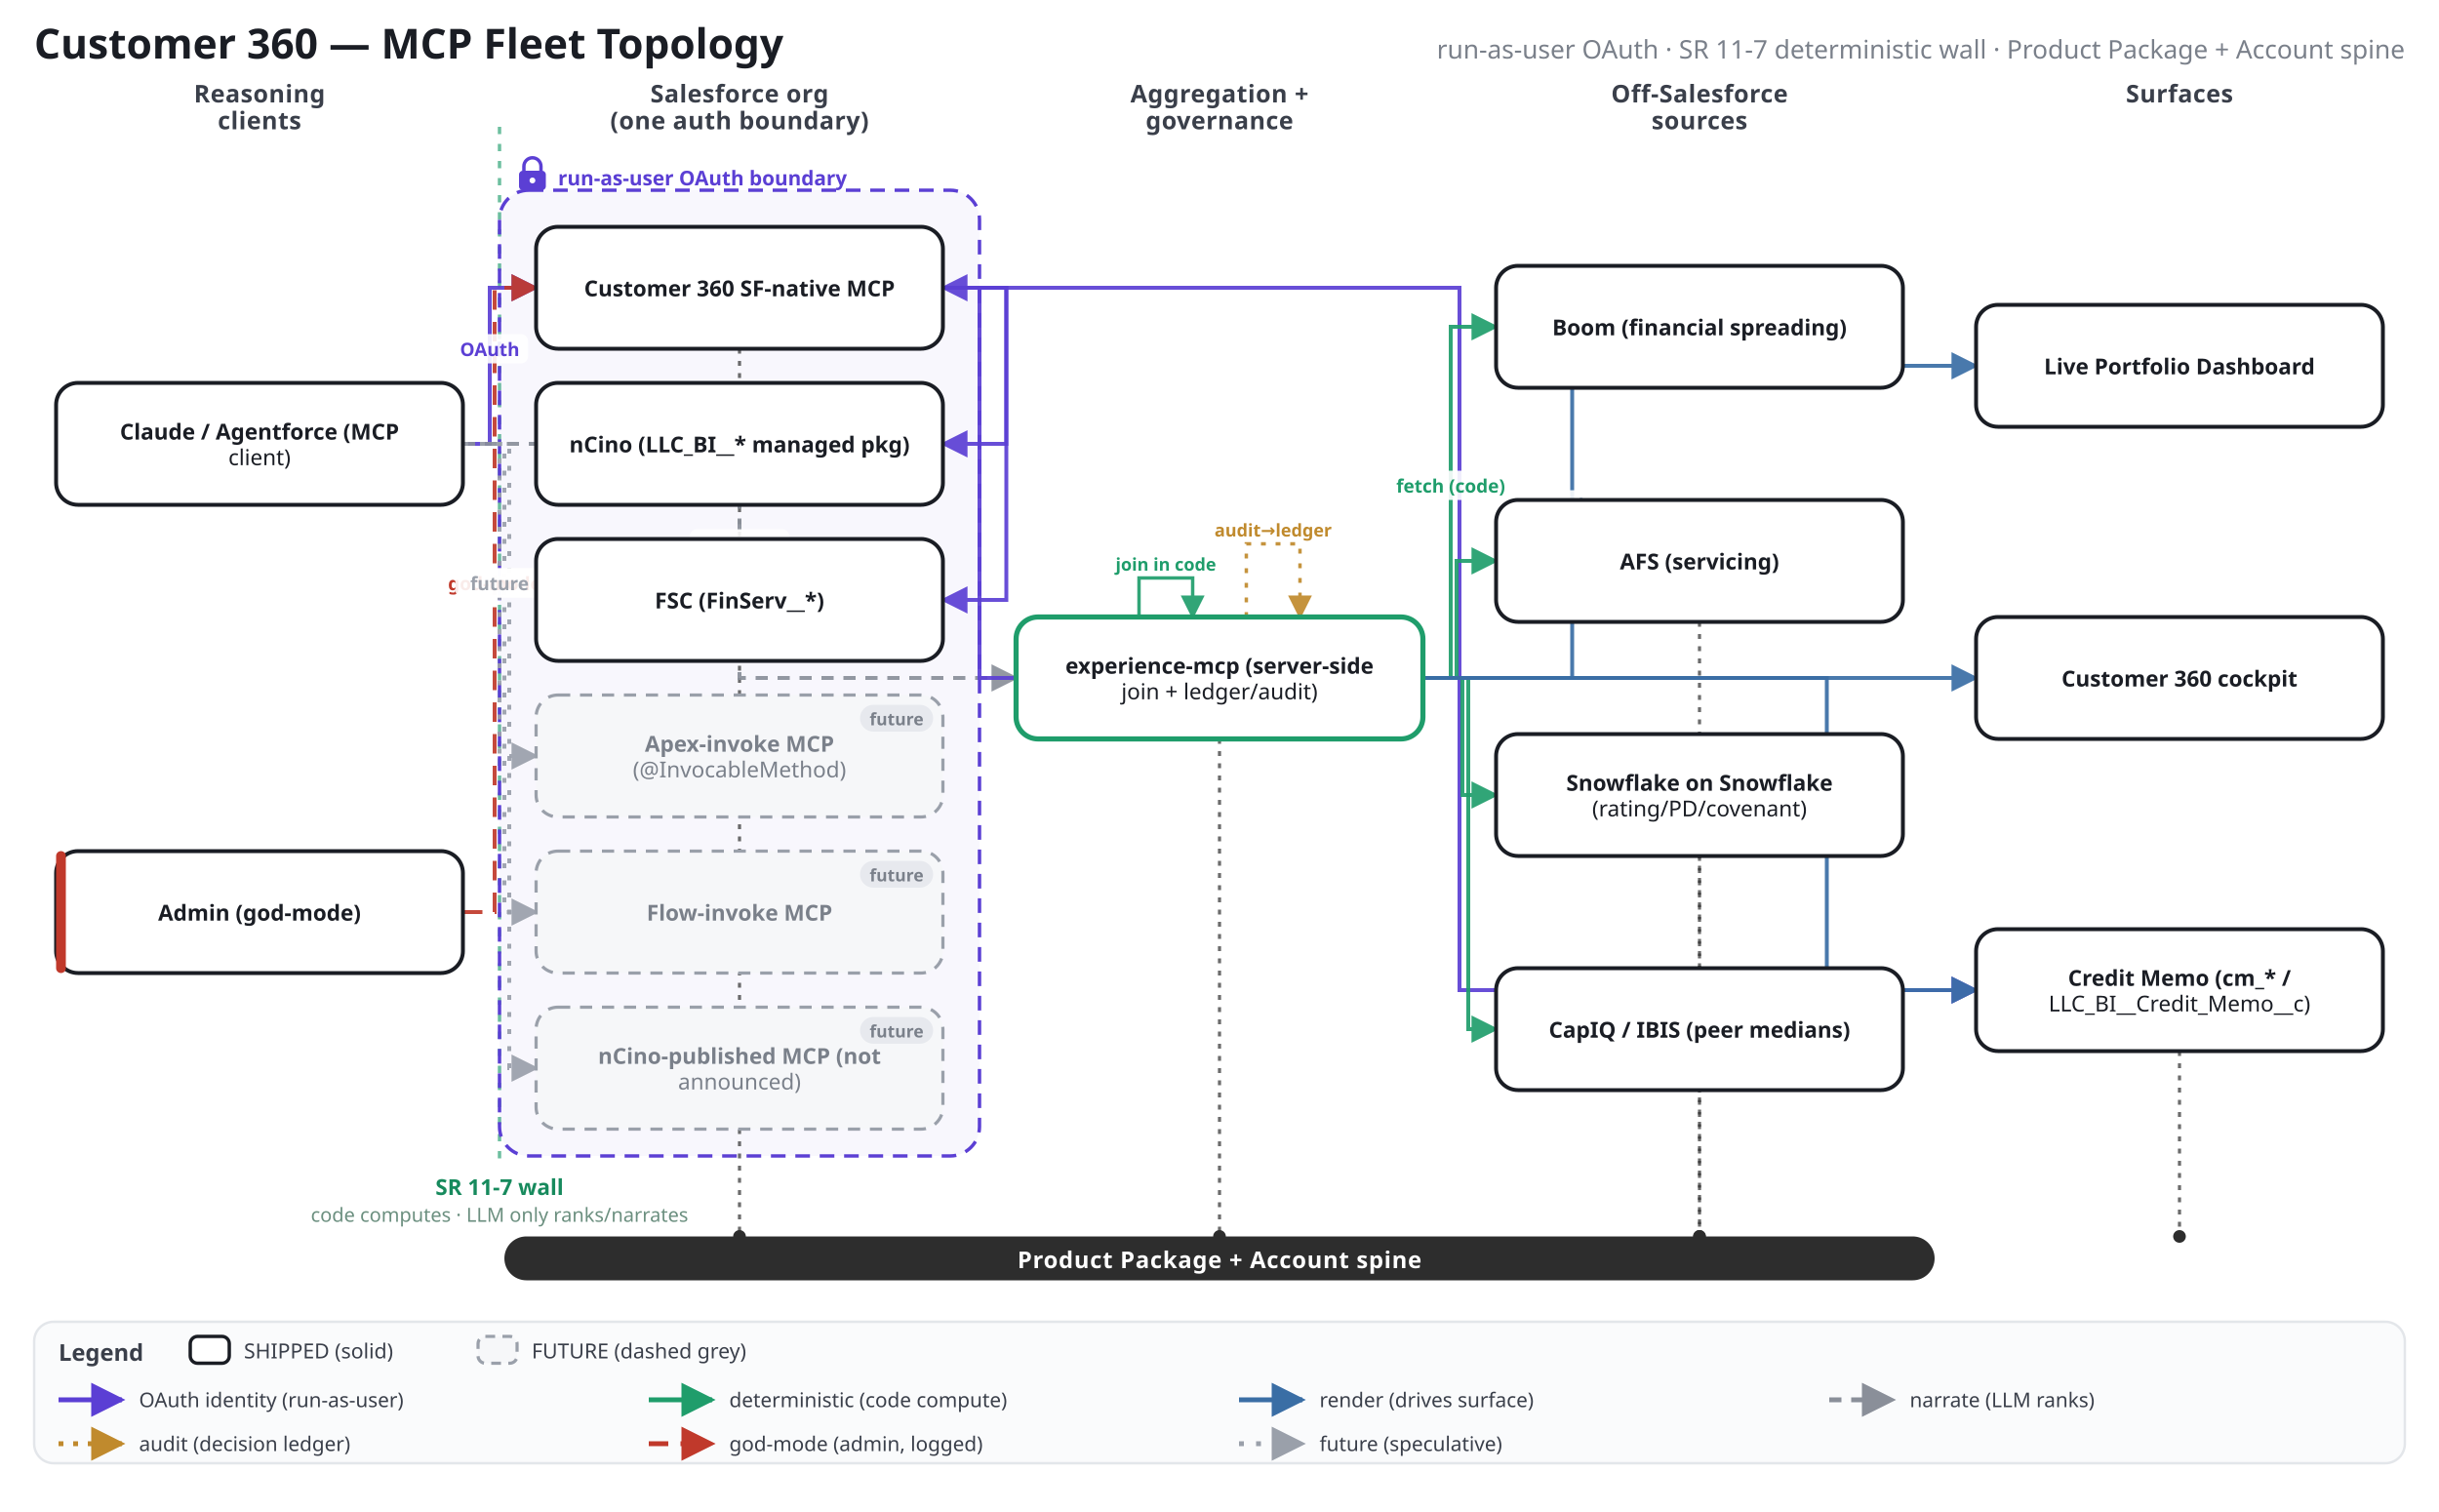
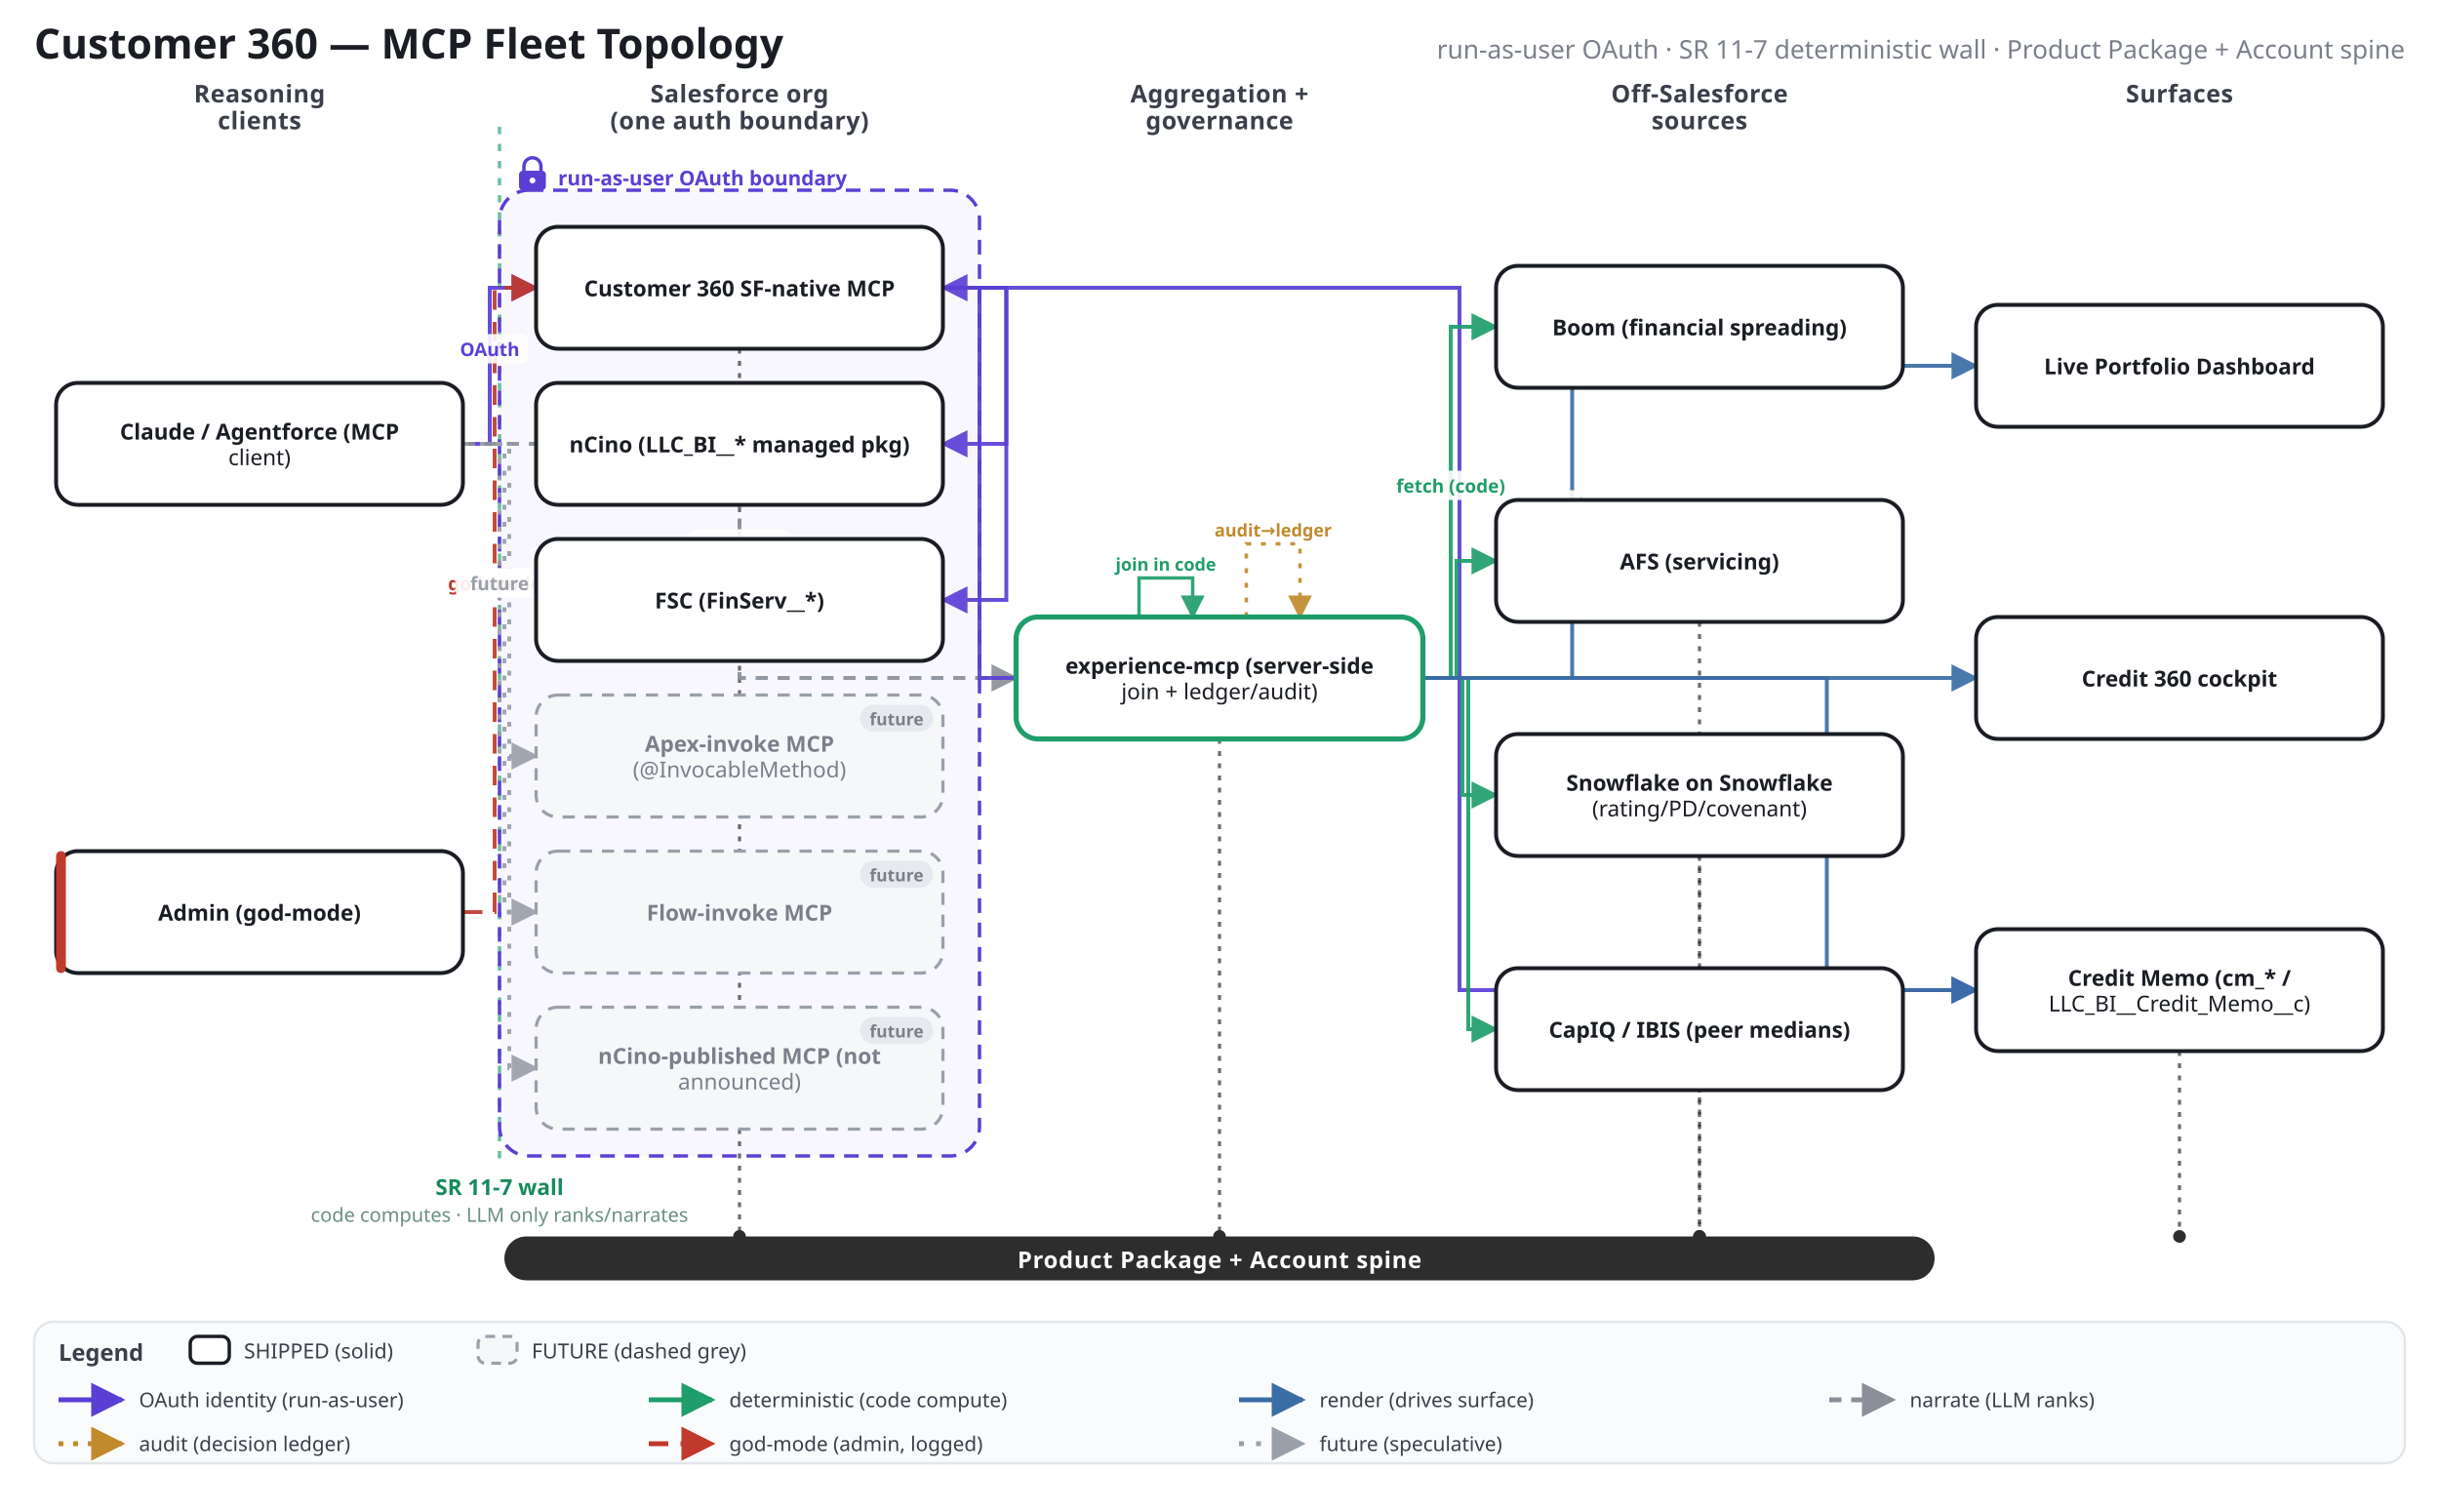
<svg xmlns="http://www.w3.org/2000/svg" viewBox="0 0 1000 620" font-family="'IBM Plex Sans',system-ui,sans-serif">
  <defs>
    <marker id="arr_oauthidentity" viewBox="0 0 10 10" refX="9" refY="5" markerWidth="7" markerHeight="7" orient="auto-start-reverse">
      <path d="M0 0 L10 5 L0 10 z" fill="#5b3fd4" />
    </marker>
    <marker id="arr_deterministic" viewBox="0 0 10 10" refX="9" refY="5" markerWidth="7" markerHeight="7" orient="auto-start-reverse">
      <path d="M0 0 L10 5 L0 10 z" fill="#1f9d6b" />
    </marker>
    <marker id="arr_narrate" viewBox="0 0 10 10" refX="9" refY="5" markerWidth="7" markerHeight="7" orient="auto-start-reverse">
      <path d="M0 0 L10 5 L0 10 z" fill="#8a8f99" />
    </marker>
    <marker id="arr_render" viewBox="0 0 10 10" refX="9" refY="5" markerWidth="7" markerHeight="7" orient="auto-start-reverse">
      <path d="M0 0 L10 5 L0 10 z" fill="#3a6ea5" />
    </marker>
    <marker id="arr_audit" viewBox="0 0 10 10" refX="9" refY="5" markerWidth="7" markerHeight="7" orient="auto-start-reverse">
      <path d="M0 0 L10 5 L0 10 z" fill="#c08a2d" />
    </marker>
    <marker id="arr_godmode" viewBox="0 0 10 10" refX="9" refY="5" markerWidth="7" markerHeight="7" orient="auto-start-reverse">
      <path d="M0 0 L10 5 L0 10 z" fill="#c0392b" />
    </marker>
    <marker id="arr_future" viewBox="0 0 10 10" refX="9" refY="5" markerWidth="7" markerHeight="7" orient="auto-start-reverse">
      <path d="M0 0 L10 5 L0 10 z" fill="#9aa0aa" />
    </marker>
  </defs>
  <rect x="0" y="0" width="1000" height="620" fill="#ffffff" />
  <text x="14" y="24" font-family="'IBM Plex Sans',system-ui,sans-serif" font-size="17" font-weight="700" fill="#1a1d24">Customer 360 — MCP Fleet Topology</text>
  <text x="986" y="24" text-anchor="end" font-family="'IBM Plex Sans',system-ui,sans-serif" font-size="10.5" fill="#7a808a">run-as-user OAuth · SR 11-7 deterministic wall · Product Package + Account spine</text>
  <line x1="204.8" y1="52" x2="204.8" y2="476" stroke="#1f9d6b" stroke-width="1.4" stroke-dasharray="3 4" opacity="0.65" />
  <text x="204.8" y="490" text-anchor="middle" font-family="'IBM Plex Sans',system-ui,sans-serif" font-size="9" font-weight="600" fill="#178a5d">SR 11-7 wall</text>
  <text x="204.8" y="501" text-anchor="middle" font-family="'IBM Plex Sans',system-ui,sans-serif" font-size="8" fill="#6b8f7f">code computes · LLM only ranks/narrates</text>
  <text x="106.4" y="42" text-anchor="middle" font-family="'IBM Plex Sans',system-ui,sans-serif" font-size="10" font-weight="700" fill="#3a3f4a" letter-spacing="0.2">Reasoning</text>
  <text x="106.4" y="53" text-anchor="middle" font-family="'IBM Plex Sans',system-ui,sans-serif" font-size="10" font-weight="700" fill="#3a3f4a" letter-spacing="0.2">clients</text>
  <text x="303.2" y="42" text-anchor="middle" font-family="'IBM Plex Sans',system-ui,sans-serif" font-size="10" font-weight="700" fill="#3a3f4a" letter-spacing="0.2">Salesforce org</text>
  <text x="303.2" y="53" text-anchor="middle" font-family="'IBM Plex Sans',system-ui,sans-serif" font-size="10" font-weight="700" fill="#3a3f4a" letter-spacing="0.2">(one auth boundary)</text>
  <text x="500" y="42" text-anchor="middle" font-family="'IBM Plex Sans',system-ui,sans-serif" font-size="10" font-weight="700" fill="#3a3f4a" letter-spacing="0.2">Aggregation +</text>
  <text x="500" y="53" text-anchor="middle" font-family="'IBM Plex Sans',system-ui,sans-serif" font-size="10" font-weight="700" fill="#3a3f4a" letter-spacing="0.2">governance</text>
  <text x="696.8" y="42" text-anchor="middle" font-family="'IBM Plex Sans',system-ui,sans-serif" font-size="10" font-weight="700" fill="#3a3f4a" letter-spacing="0.2">Off-Salesforce</text>
  <text x="696.8" y="53" text-anchor="middle" font-family="'IBM Plex Sans',system-ui,sans-serif" font-size="10" font-weight="700" fill="#3a3f4a" letter-spacing="0.2">sources</text>
  <text x="893.6" y="42" text-anchor="middle" font-family="'IBM Plex Sans',system-ui,sans-serif" font-size="10" font-weight="700" fill="#3a3f4a" letter-spacing="0.2">Surfaces</text>
  <rect x="204.8" y="78" width="196.8" height="396" rx="12" fill="#5b3fd4" fill-opacity="0.04" stroke="#5b3fd4" stroke-width="1.4" stroke-dasharray="6 4" />
  <g transform="translate(212.8,65)">
    <rect x="0" y="5" width="11" height="8" rx="1.6" fill="#5b3fd4" />
    <path d="M2 5 V3.2 A3.5 3.5 0 0 1 9 3.2 V5" fill="none" stroke="#5b3fd4" stroke-width="1.4" />
    <circle cx="5.5" cy="9" r="1.2" fill="#fff" />
  </g>
  <text x="228.8" y="76" font-family="'IBM Plex Sans',system-ui,sans-serif" font-size="8.3" font-weight="600" fill="#5b3fd4">run-as-user OAuth boundary</text>
  <rect x="206.8" y="507" width="586.4" height="18" rx="9" fill="#2D2D2D" />
  <text x="500" y="520" text-anchor="middle" font-family="'IBM Plex Sans',system-ui,sans-serif" font-size="9.5" font-weight="700" fill="#ffffff" letter-spacing="0.3">Product Package + Account spine</text>
  <line x1="303.2" y1="143" x2="303.2" y2="507" stroke="#2D2D2D" stroke-width="1.3" stroke-dasharray="2 3" opacity="0.7" />
  <circle cx="303.2" cy="507" r="2.6" fill="#2D2D2D" />
  <line x1="500" y1="303" x2="500" y2="507" stroke="#2D2D2D" stroke-width="1.3" stroke-dasharray="2 3" opacity="0.7" />
  <circle cx="500" cy="507" r="2.6" fill="#2D2D2D" />
  <line x1="893.6" y1="431" x2="893.6" y2="507" stroke="#2D2D2D" stroke-width="1.3" stroke-dasharray="2 3" opacity="0.7" />
  <circle cx="893.6" cy="507" r="2.6" fill="#2D2D2D" />
  <line x1="696.8" y1="255" x2="696.8" y2="507" stroke="#2D2D2D" stroke-width="1.3" stroke-dasharray="2 3" opacity="0.7" />
  <circle cx="696.8" cy="507" r="2.6" fill="#2D2D2D" />
  <line x1="696.8" y1="351" x2="696.8" y2="507" stroke="#2D2D2D" stroke-width="1.3" stroke-dasharray="2 3" opacity="0.7" />
  <circle cx="696.8" cy="507" r="2.6" fill="#2D2D2D" />
  <g id="edges">
    <path d="M 189.8 182 H 200.8 V 118 H 219.8" fill="none" stroke="#5b3fd4" stroke-width="1.6" marker-end="url(#arr_oauthidentity)" opacity="0.92" />
    <path d="M 189.8 182 H 303.2 V 278 H 416.6" fill="none" stroke="#8a8f99" stroke-width="1.6" stroke-dasharray="5 4" marker-end="url(#arr_narrate)" opacity="0.92" />
    <path d="M 386.6 118 H 412.6 V 182 H 386.6" fill="none" stroke="#5b3fd4" stroke-width="1.6" marker-end="url(#arr_oauthidentity)" opacity="0.92" />
    <path d="M 386.6 118 H 412.6 V 246 H 386.6" fill="none" stroke="#5b3fd4" stroke-width="1.6" marker-end="url(#arr_oauthidentity)" opacity="0.92" />
    <path d="M 386.6 118 H 598.4 V 406 H 810.2" fill="none" stroke="#5b3fd4" stroke-width="1.6" marker-end="url(#arr_oauthidentity)" opacity="0.92" />
    <path d="M 583.4 278 H 594.8 V 134 H 613.4" fill="none" stroke="#1f9d6b" stroke-width="1.6" marker-end="url(#arr_deterministic)" opacity="0.92" />
    <path d="M 583.4 278 H 597.2 V 230 H 613.4" fill="none" stroke="#1f9d6b" stroke-width="1.6" marker-end="url(#arr_deterministic)" opacity="0.92" />
    <path d="M 583.4 278 H 599.6 V 326 H 613.4" fill="none" stroke="#1f9d6b" stroke-width="1.6" marker-end="url(#arr_deterministic)" opacity="0.92" />
    <path d="M 583.4 278 H 602 V 422 H 613.4" fill="none" stroke="#1f9d6b" stroke-width="1.6" marker-end="url(#arr_deterministic)" opacity="0.92" />
    <path d="M 416.6 278 H 401.6 V 118 H 386.6" fill="none" stroke="#5b3fd4" stroke-width="1.6" marker-end="url(#arr_oauthidentity)" opacity="0.92" />
    <path d="M 583.4 278 H 644.6 V 150 H 810.2" fill="none" stroke="#3a6ea5" stroke-width="1.6" marker-end="url(#arr_render)" opacity="0.92" />
    <path d="M 583.4 278 H 696.8 V 278 H 810.2" fill="none" stroke="#3a6ea5" stroke-width="1.6" marker-end="url(#arr_render)" opacity="0.92" />
    <path d="M 583.4 278 H 749 V 406 H 810.2" fill="none" stroke="#3a6ea5" stroke-width="1.6" marker-end="url(#arr_render)" opacity="0.92" />
    <path d="M 189.8 374 H 202.8 V 118 H 219.8" fill="none" stroke="#c0392b" stroke-width="1.6" stroke-dasharray="8 5" marker-end="url(#arr_godmode)" opacity="0.92" />
    <path d="M 189.8 182 H 204.8 V 310 H 219.8" fill="none" stroke="#9aa0aa" stroke-width="1.6" stroke-dasharray="2 5" marker-end="url(#arr_future)" opacity="0.92" />
    <path d="M 189.8 182 H 206.8 V 374 H 219.8" fill="none" stroke="#9aa0aa" stroke-width="1.6" stroke-dasharray="2 5" marker-end="url(#arr_future)" opacity="0.92" />
    <path d="M 189.8 182 H 208.8 V 438 H 219.8" fill="none" stroke="#9aa0aa" stroke-width="1.6" stroke-dasharray="2 5" marker-end="url(#arr_future)" opacity="0.92" />
    <g>
      <rect x="185.05" y="137" width="31.5" height="12" rx="3" fill="#ffffff" opacity="0.9" />
      <text x="200.8" y="146" text-anchor="middle" font-family="'IBM Plex Sans',system-ui,sans-serif" font-size="7.6" fill="#5b3fd4" font-weight="600">OAuth</text>
    </g>
    <g>
      <rect x="282.75" y="217" width="40.9" height="12" rx="3" fill="#ffffff" opacity="0.9" />
      <text x="303.2" y="226" text-anchor="middle" font-family="'IBM Plex Sans',system-ui,sans-serif" font-size="7.6" fill="#8a8f99" font-weight="600">narrate</text>
    </g>
    <g>
      <rect x="562.6" y="193" width="64.4" height="12" rx="3" fill="#ffffff" opacity="0.9" />
      <text x="594.8" y="202" text-anchor="middle" font-family="'IBM Plex Sans',system-ui,sans-serif" font-size="7.6" fill="#1f9d6b" font-weight="600">fetch (code)</text>
    </g>
    <g>
      <rect x="626.5" y="201" width="36.2" height="12" rx="3" fill="#ffffff" opacity="0.9" />
      <text x="644.6" y="210" text-anchor="middle" font-family="'IBM Plex Sans',system-ui,sans-serif" font-size="7.6" fill="#3a6ea5" font-weight="600">render</text>
    </g>
    <g>
      <rect x="180" y="233" width="45.6" height="12" rx="3" fill="#ffffff" opacity="0.9" />
      <text x="202.8" y="242" text-anchor="middle" font-family="'IBM Plex Sans',system-ui,sans-serif" font-size="7.6" fill="#c0392b" font-weight="600">god-mode</text>
    </g>
    <g>
      <rect x="186.7" y="233" width="36.2" height="12" rx="3" fill="#ffffff" opacity="0.9" />
      <text x="204.8" y="242" text-anchor="middle" font-family="'IBM Plex Sans',system-ui,sans-serif" font-size="7.6" fill="#9aa0aa" font-weight="600">future</text>
    </g>
  </g>
  <g id="selfloops">
    <path d="M 467 253 V 237 H 489 V 253" fill="none" stroke="#1f9d6b" stroke-width="1.4" marker-end="url(#arr_deterministic)" opacity="0.92" />
    <text x="478" y="234" text-anchor="middle" font-family="'IBM Plex Sans',system-ui,sans-serif" font-size="7.2" font-weight="600" fill="#1f9d6b">join in code</text>
    <path d="M 511 253 V 223 H 533 V 253" fill="none" stroke="#c08a2d" stroke-width="1.4" stroke-dasharray="2 4" marker-end="url(#arr_audit)" opacity="0.92" />
    <text x="522" y="220" text-anchor="middle" font-family="'IBM Plex Sans',system-ui,sans-serif" font-size="7.2" font-weight="600" fill="#c08a2d">audit→ledger</text>
  </g>
  <g id="cards">
    <rect x="23" y="157" width="166.8" height="50" rx="9" fill="#ffffff" stroke="#1a1d24" stroke-width="1.6" />
    <text x="106.4" y="180.25" text-anchor="middle" font-family="'IBM Plex Sans',system-ui,sans-serif" font-size="9" font-weight="600" fill="#1a1d24">Claude / Agentforce (MCP</text>
    <text x="106.4" y="190.75" text-anchor="middle" font-family="'IBM Plex Sans',system-ui,sans-serif" font-size="9" font-weight="400" fill="#1a1d24">client)</text>
    <rect x="23" y="349" width="166.8" height="50" rx="9" fill="#ffffff" stroke="#1a1d24" stroke-width="1.6" />
    <text x="106.4" y="377.5" text-anchor="middle" font-family="'IBM Plex Sans',system-ui,sans-serif" font-size="9" font-weight="600" fill="#1a1d24">Admin (god-mode)</text>
    <rect x="23" y="349" width="4" height="50" rx="2" fill="#c0392b" />
    <rect x="219.8" y="93" width="166.8" height="50" rx="9" fill="#ffffff" stroke="#1a1d24" stroke-width="1.6" />
    <text x="303.2" y="121.5" text-anchor="middle" font-family="'IBM Plex Sans',system-ui,sans-serif" font-size="9" font-weight="600" fill="#1a1d24">Customer 360 SF-native MCP</text>
    <rect x="219.8" y="157" width="166.8" height="50" rx="9" fill="#ffffff" stroke="#1a1d24" stroke-width="1.6" />
    <text x="303.2" y="185.5" text-anchor="middle" font-family="'IBM Plex Sans',system-ui,sans-serif" font-size="9" font-weight="600" fill="#1a1d24">nCino (LLC_BI__* managed pkg)</text>
    <rect x="219.8" y="221" width="166.8" height="50" rx="9" fill="#ffffff" stroke="#1a1d24" stroke-width="1.6" />
    <text x="303.2" y="249.5" text-anchor="middle" font-family="'IBM Plex Sans',system-ui,sans-serif" font-size="9" font-weight="600" fill="#1a1d24">FSC (FinServ__*)</text>
    <rect x="219.8" y="285" width="166.8" height="50" rx="9" fill="#f6f7f9" stroke="#9aa0aa" stroke-width="1.3" stroke-dasharray="5 4" />
    <text x="303.2" y="308.25" text-anchor="middle" font-family="'IBM Plex Sans',system-ui,sans-serif" font-size="9" font-weight="600" fill="#7a808a">Apex-invoke MCP</text>
    <text x="303.2" y="318.75" text-anchor="middle" font-family="'IBM Plex Sans',system-ui,sans-serif" font-size="9" font-weight="400" fill="#7a808a">(@InvocableMethod)</text>
    <rect x="352.6" y="289" width="30" height="11" rx="5.5" fill="#e7e9ee" />
    <text x="367.6" y="297.4" text-anchor="middle" font-family="'IBM Plex Sans',system-ui,sans-serif" font-size="7" font-weight="700" fill="#7a808a">future</text>
    <rect x="219.8" y="349" width="166.8" height="50" rx="9" fill="#f6f7f9" stroke="#9aa0aa" stroke-width="1.3" stroke-dasharray="5 4" />
    <text x="303.2" y="377.5" text-anchor="middle" font-family="'IBM Plex Sans',system-ui,sans-serif" font-size="9" font-weight="600" fill="#7a808a">Flow-invoke MCP</text>
    <rect x="352.6" y="353" width="30" height="11" rx="5.5" fill="#e7e9ee" />
    <text x="367.6" y="361.4" text-anchor="middle" font-family="'IBM Plex Sans',system-ui,sans-serif" font-size="7" font-weight="700" fill="#7a808a">future</text>
    <rect x="219.8" y="413" width="166.8" height="50" rx="9" fill="#f6f7f9" stroke="#9aa0aa" stroke-width="1.3" stroke-dasharray="5 4" />
    <text x="303.2" y="436.25" text-anchor="middle" font-family="'IBM Plex Sans',system-ui,sans-serif" font-size="9" font-weight="600" fill="#7a808a">nCino-published MCP (not</text>
    <text x="303.2" y="446.75" text-anchor="middle" font-family="'IBM Plex Sans',system-ui,sans-serif" font-size="9" font-weight="400" fill="#7a808a">announced)</text>
    <rect x="352.6" y="417" width="30" height="11" rx="5.5" fill="#e7e9ee" />
    <text x="367.6" y="425.4" text-anchor="middle" font-family="'IBM Plex Sans',system-ui,sans-serif" font-size="7" font-weight="700" fill="#7a808a">future</text>
    <rect x="416.6" y="253" width="166.8" height="50" rx="9" fill="#ffffff" stroke="#1f9d6b" stroke-width="2.1" />
    <text x="500" y="276.25" text-anchor="middle" font-family="'IBM Plex Sans',system-ui,sans-serif" font-size="9" font-weight="600" fill="#1a1d24">experience-mcp (server-side</text>
    <text x="500" y="286.75" text-anchor="middle" font-family="'IBM Plex Sans',system-ui,sans-serif" font-size="9" font-weight="400" fill="#1a1d24">join + ledger/audit)</text>
    <rect x="613.4" y="109" width="166.8" height="50" rx="9" fill="#ffffff" stroke="#1a1d24" stroke-width="1.6" />
    <text x="696.8" y="137.5" text-anchor="middle" font-family="'IBM Plex Sans',system-ui,sans-serif" font-size="9" font-weight="600" fill="#1a1d24">Boom (financial spreading)</text>
    <rect x="613.4" y="205" width="166.8" height="50" rx="9" fill="#ffffff" stroke="#1a1d24" stroke-width="1.6" />
    <text x="696.8" y="233.5" text-anchor="middle" font-family="'IBM Plex Sans',system-ui,sans-serif" font-size="9" font-weight="600" fill="#1a1d24">AFS (servicing)</text>
    <rect x="613.4" y="301" width="166.8" height="50" rx="9" fill="#ffffff" stroke="#1a1d24" stroke-width="1.6" />
    <text x="696.8" y="324.25" text-anchor="middle" font-family="'IBM Plex Sans',system-ui,sans-serif" font-size="9" font-weight="600" fill="#1a1d24">Snowflake on Snowflake</text>
    <text x="696.8" y="334.75" text-anchor="middle" font-family="'IBM Plex Sans',system-ui,sans-serif" font-size="9" font-weight="400" fill="#1a1d24">(rating/PD/covenant)</text>
    <rect x="613.4" y="397" width="166.8" height="50" rx="9" fill="#ffffff" stroke="#1a1d24" stroke-width="1.6" />
    <text x="696.8" y="425.5" text-anchor="middle" font-family="'IBM Plex Sans',system-ui,sans-serif" font-size="9" font-weight="600" fill="#1a1d24">CapIQ / IBIS (peer medians)</text>
    <rect x="810.2" y="125" width="166.8" height="50" rx="9" fill="#ffffff" stroke="#1a1d24" stroke-width="1.6" />
    <text x="893.6" y="153.5" text-anchor="middle" font-family="'IBM Plex Sans',system-ui,sans-serif" font-size="9" font-weight="600" fill="#1a1d24">Live Portfolio Dashboard</text>
    <rect x="810.2" y="253" width="166.8" height="50" rx="9" fill="#ffffff" stroke="#1a1d24" stroke-width="1.6" />
-     <text x="893.6" y="281.5" text-anchor="middle" font-family="'IBM Plex Sans',system-ui,sans-serif" font-size="9" font-weight="600" fill="#1a1d24">Customer 360 cockpit</text>
+     <text x="893.6" y="281.5" text-anchor="middle" font-family="'IBM Plex Sans',system-ui,sans-serif" font-size="9" font-weight="600" fill="#1a1d24">Credit 360 cockpit</text>
    <rect x="810.2" y="381" width="166.8" height="50" rx="9" fill="#ffffff" stroke="#1a1d24" stroke-width="1.6" />
    <text x="893.6" y="404.25" text-anchor="middle" font-family="'IBM Plex Sans',system-ui,sans-serif" font-size="9" font-weight="600" fill="#1a1d24">Credit Memo (cm_* /</text>
    <text x="893.6" y="414.75" text-anchor="middle" font-family="'IBM Plex Sans',system-ui,sans-serif" font-size="9" font-weight="400" fill="#1a1d24">LLC_BI__Credit_Memo__c)</text>
  </g>
  <g id="legend">
    <rect x="14" y="542" width="972" height="58" rx="8" fill="#fafbfc" stroke="#e3e6ea" stroke-width="1" />
    <text x="24" y="558" font-family="'IBM Plex Sans',system-ui,sans-serif" font-size="9.5" font-weight="700" fill="#3a3f4a">Legend</text>
    <rect x="78" y="548" width="16" height="11" rx="3" fill="#fff" stroke="#1a1d24" stroke-width="1.4" />
    <text x="100" y="557" font-family="'IBM Plex Sans',system-ui,sans-serif" font-size="8.5" fill="#3a3f4a">SHIPPED (solid)</text>
    <rect x="196" y="548" width="16" height="11" rx="3" fill="#f6f7f9" stroke="#9aa0aa" stroke-width="1.3" stroke-dasharray="4 3" />
    <text x="218" y="557" font-family="'IBM Plex Sans',system-ui,sans-serif" font-size="8.5" fill="#3a3f4a">FUTURE (dashed grey)</text>
    <line x1="24" y1="574" x2="50" y2="574" stroke="#5b3fd4" stroke-width="2" marker-end="url(#arr_oauthidentity)" />
    <text x="57" y="577" font-family="'IBM Plex Sans',system-ui,sans-serif" font-size="8.3" fill="#3a3f4a">OAuth identity (run-as-user)</text>
    <line x1="266" y1="574" x2="292" y2="574" stroke="#1f9d6b" stroke-width="2" marker-end="url(#arr_deterministic)" />
    <text x="299" y="577" font-family="'IBM Plex Sans',system-ui,sans-serif" font-size="8.3" fill="#3a3f4a">deterministic (code compute)</text>
    <line x1="508" y1="574" x2="534" y2="574" stroke="#3a6ea5" stroke-width="2" marker-end="url(#arr_render)" />
    <text x="541" y="577" font-family="'IBM Plex Sans',system-ui,sans-serif" font-size="8.3" fill="#3a3f4a">render (drives surface)</text>
    <line x1="750" y1="574" x2="776" y2="574" stroke="#8a8f99" stroke-width="2" stroke-dasharray="5 4" marker-end="url(#arr_narrate)" />
    <text x="783" y="577" font-family="'IBM Plex Sans',system-ui,sans-serif" font-size="8.3" fill="#3a3f4a">narrate (LLM ranks)</text>
    <line x1="24" y1="592" x2="50" y2="592" stroke="#c08a2d" stroke-width="2" stroke-dasharray="2 4" marker-end="url(#arr_audit)" />
    <text x="57" y="595" font-family="'IBM Plex Sans',system-ui,sans-serif" font-size="8.3" fill="#3a3f4a">audit (decision ledger)</text>
    <line x1="266" y1="592" x2="292" y2="592" stroke="#c0392b" stroke-width="2" stroke-dasharray="8 5" marker-end="url(#arr_godmode)" />
    <text x="299" y="595" font-family="'IBM Plex Sans',system-ui,sans-serif" font-size="8.3" fill="#3a3f4a">god-mode (admin, logged)</text>
    <line x1="508" y1="592" x2="534" y2="592" stroke="#9aa0aa" stroke-width="2" stroke-dasharray="2 5" marker-end="url(#arr_future)" />
    <text x="541" y="595" font-family="'IBM Plex Sans',system-ui,sans-serif" font-size="8.3" fill="#3a3f4a">future (speculative)</text>
  </g>
</svg>
